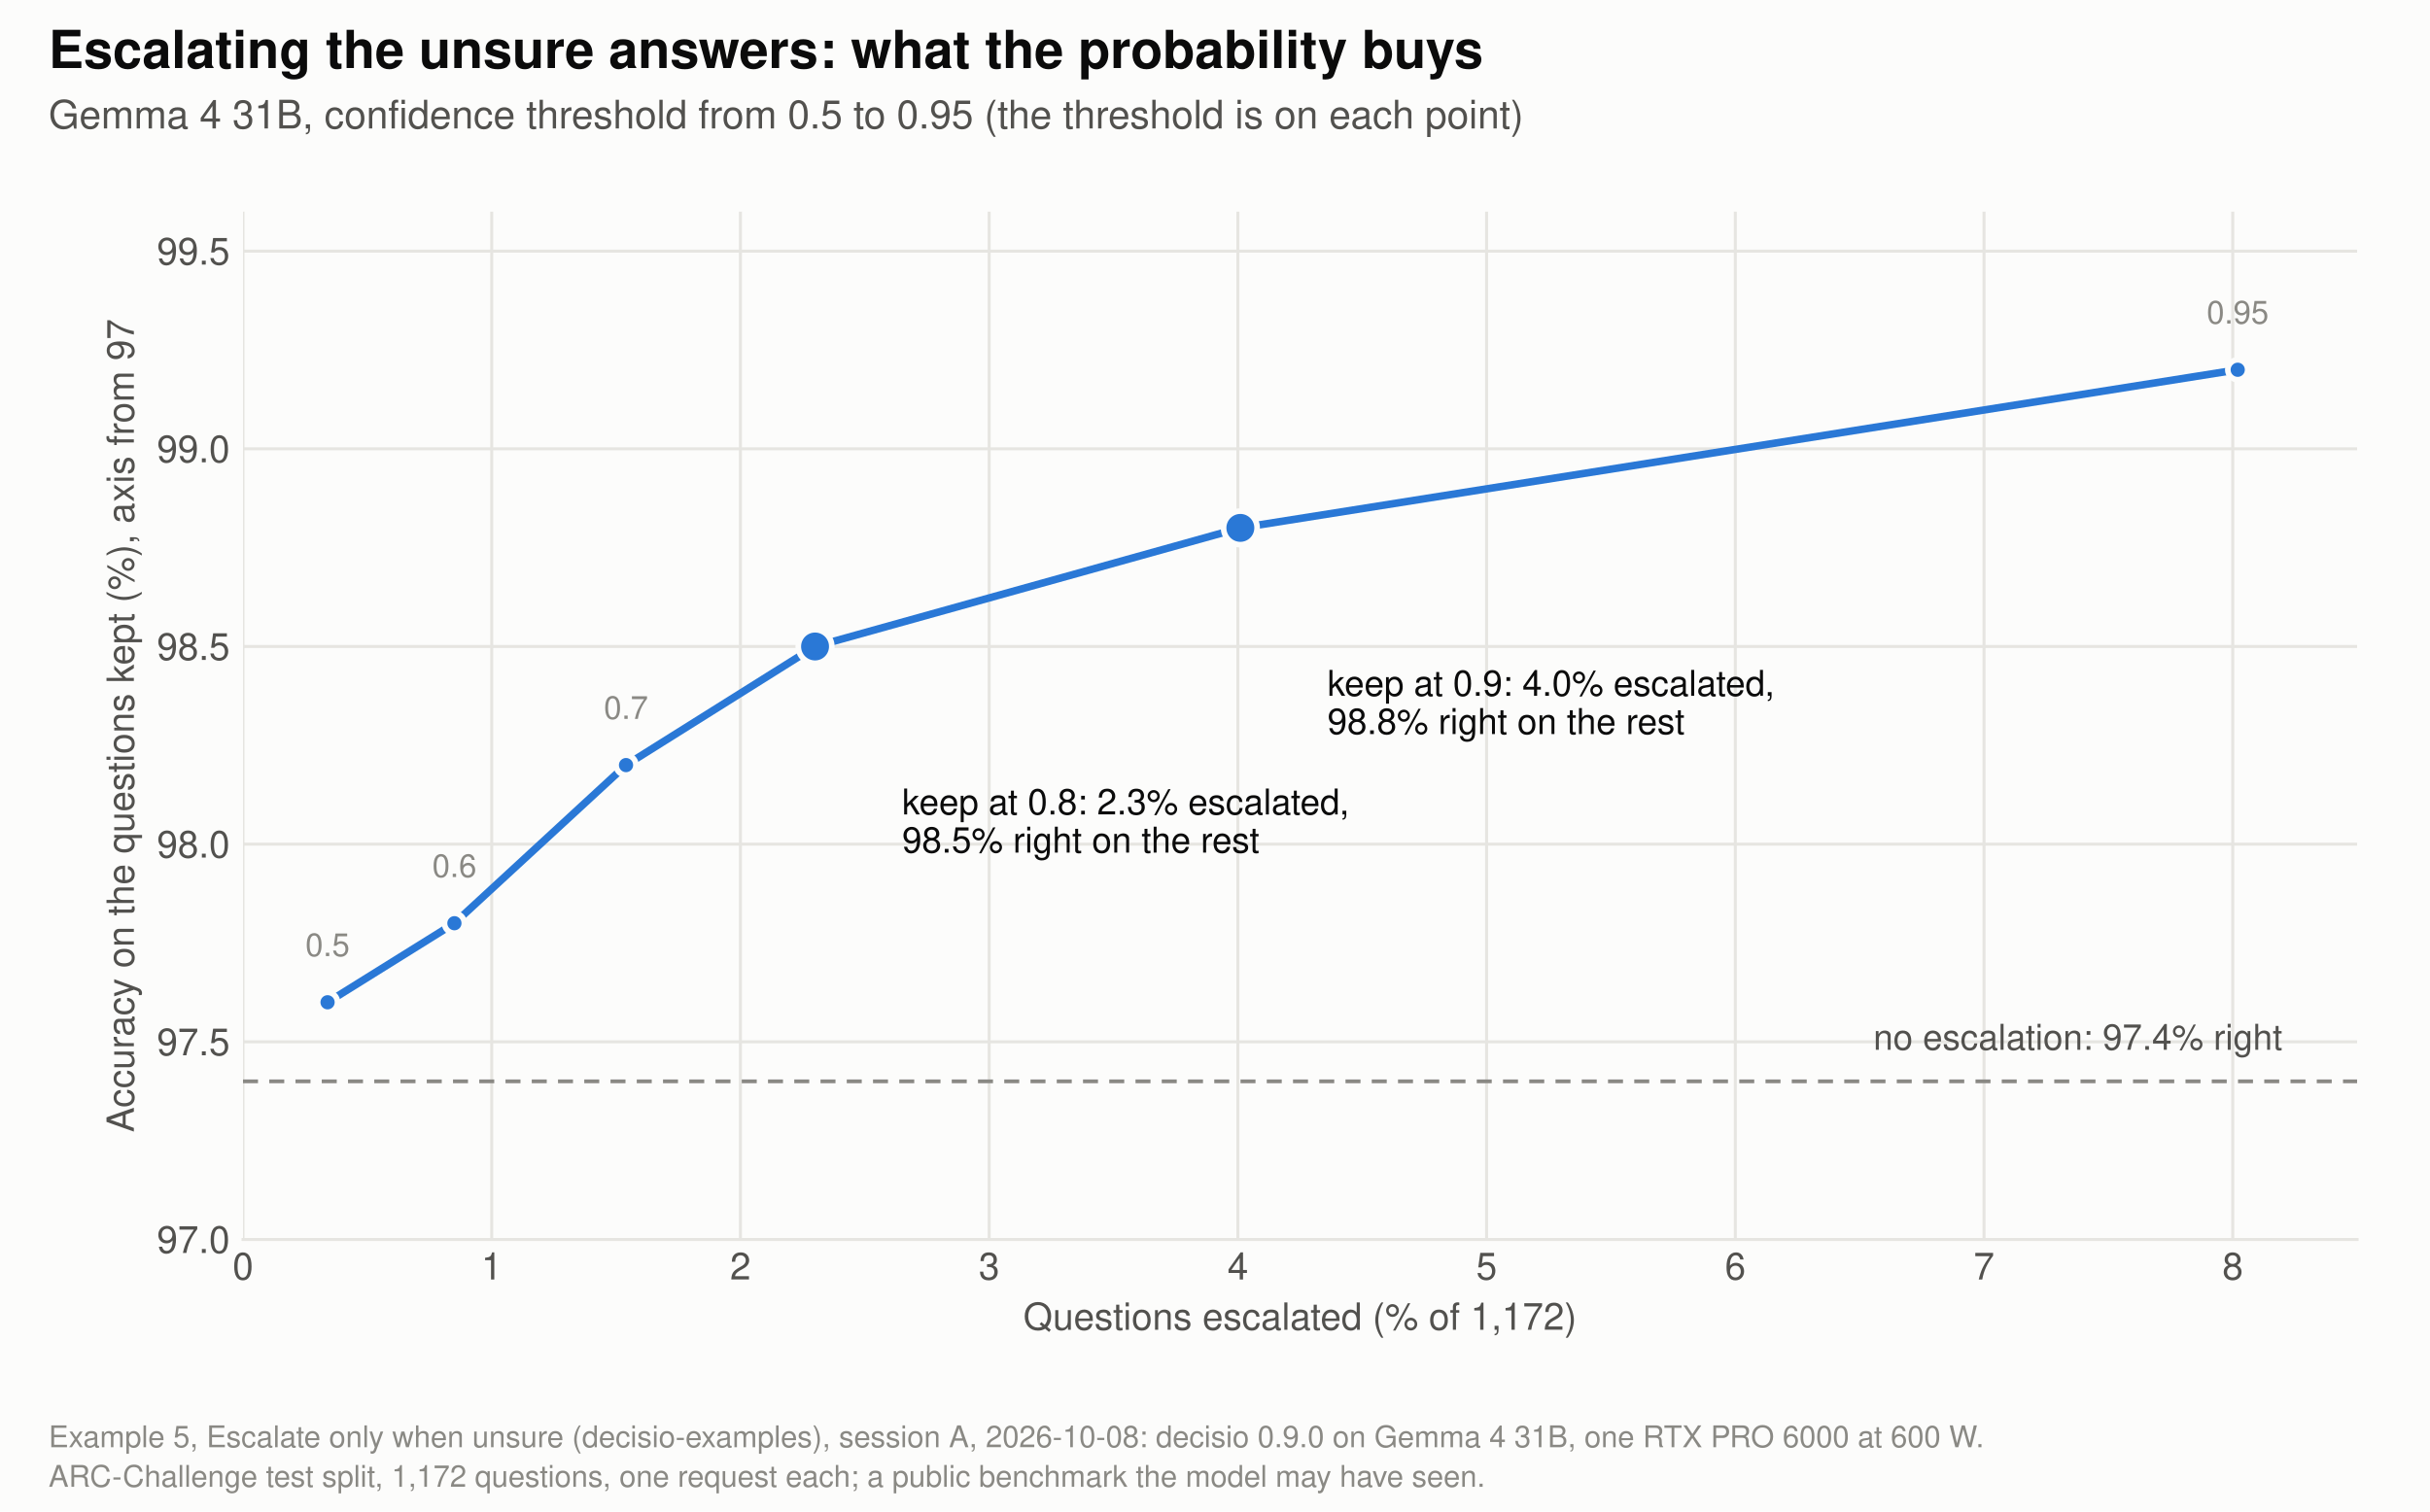
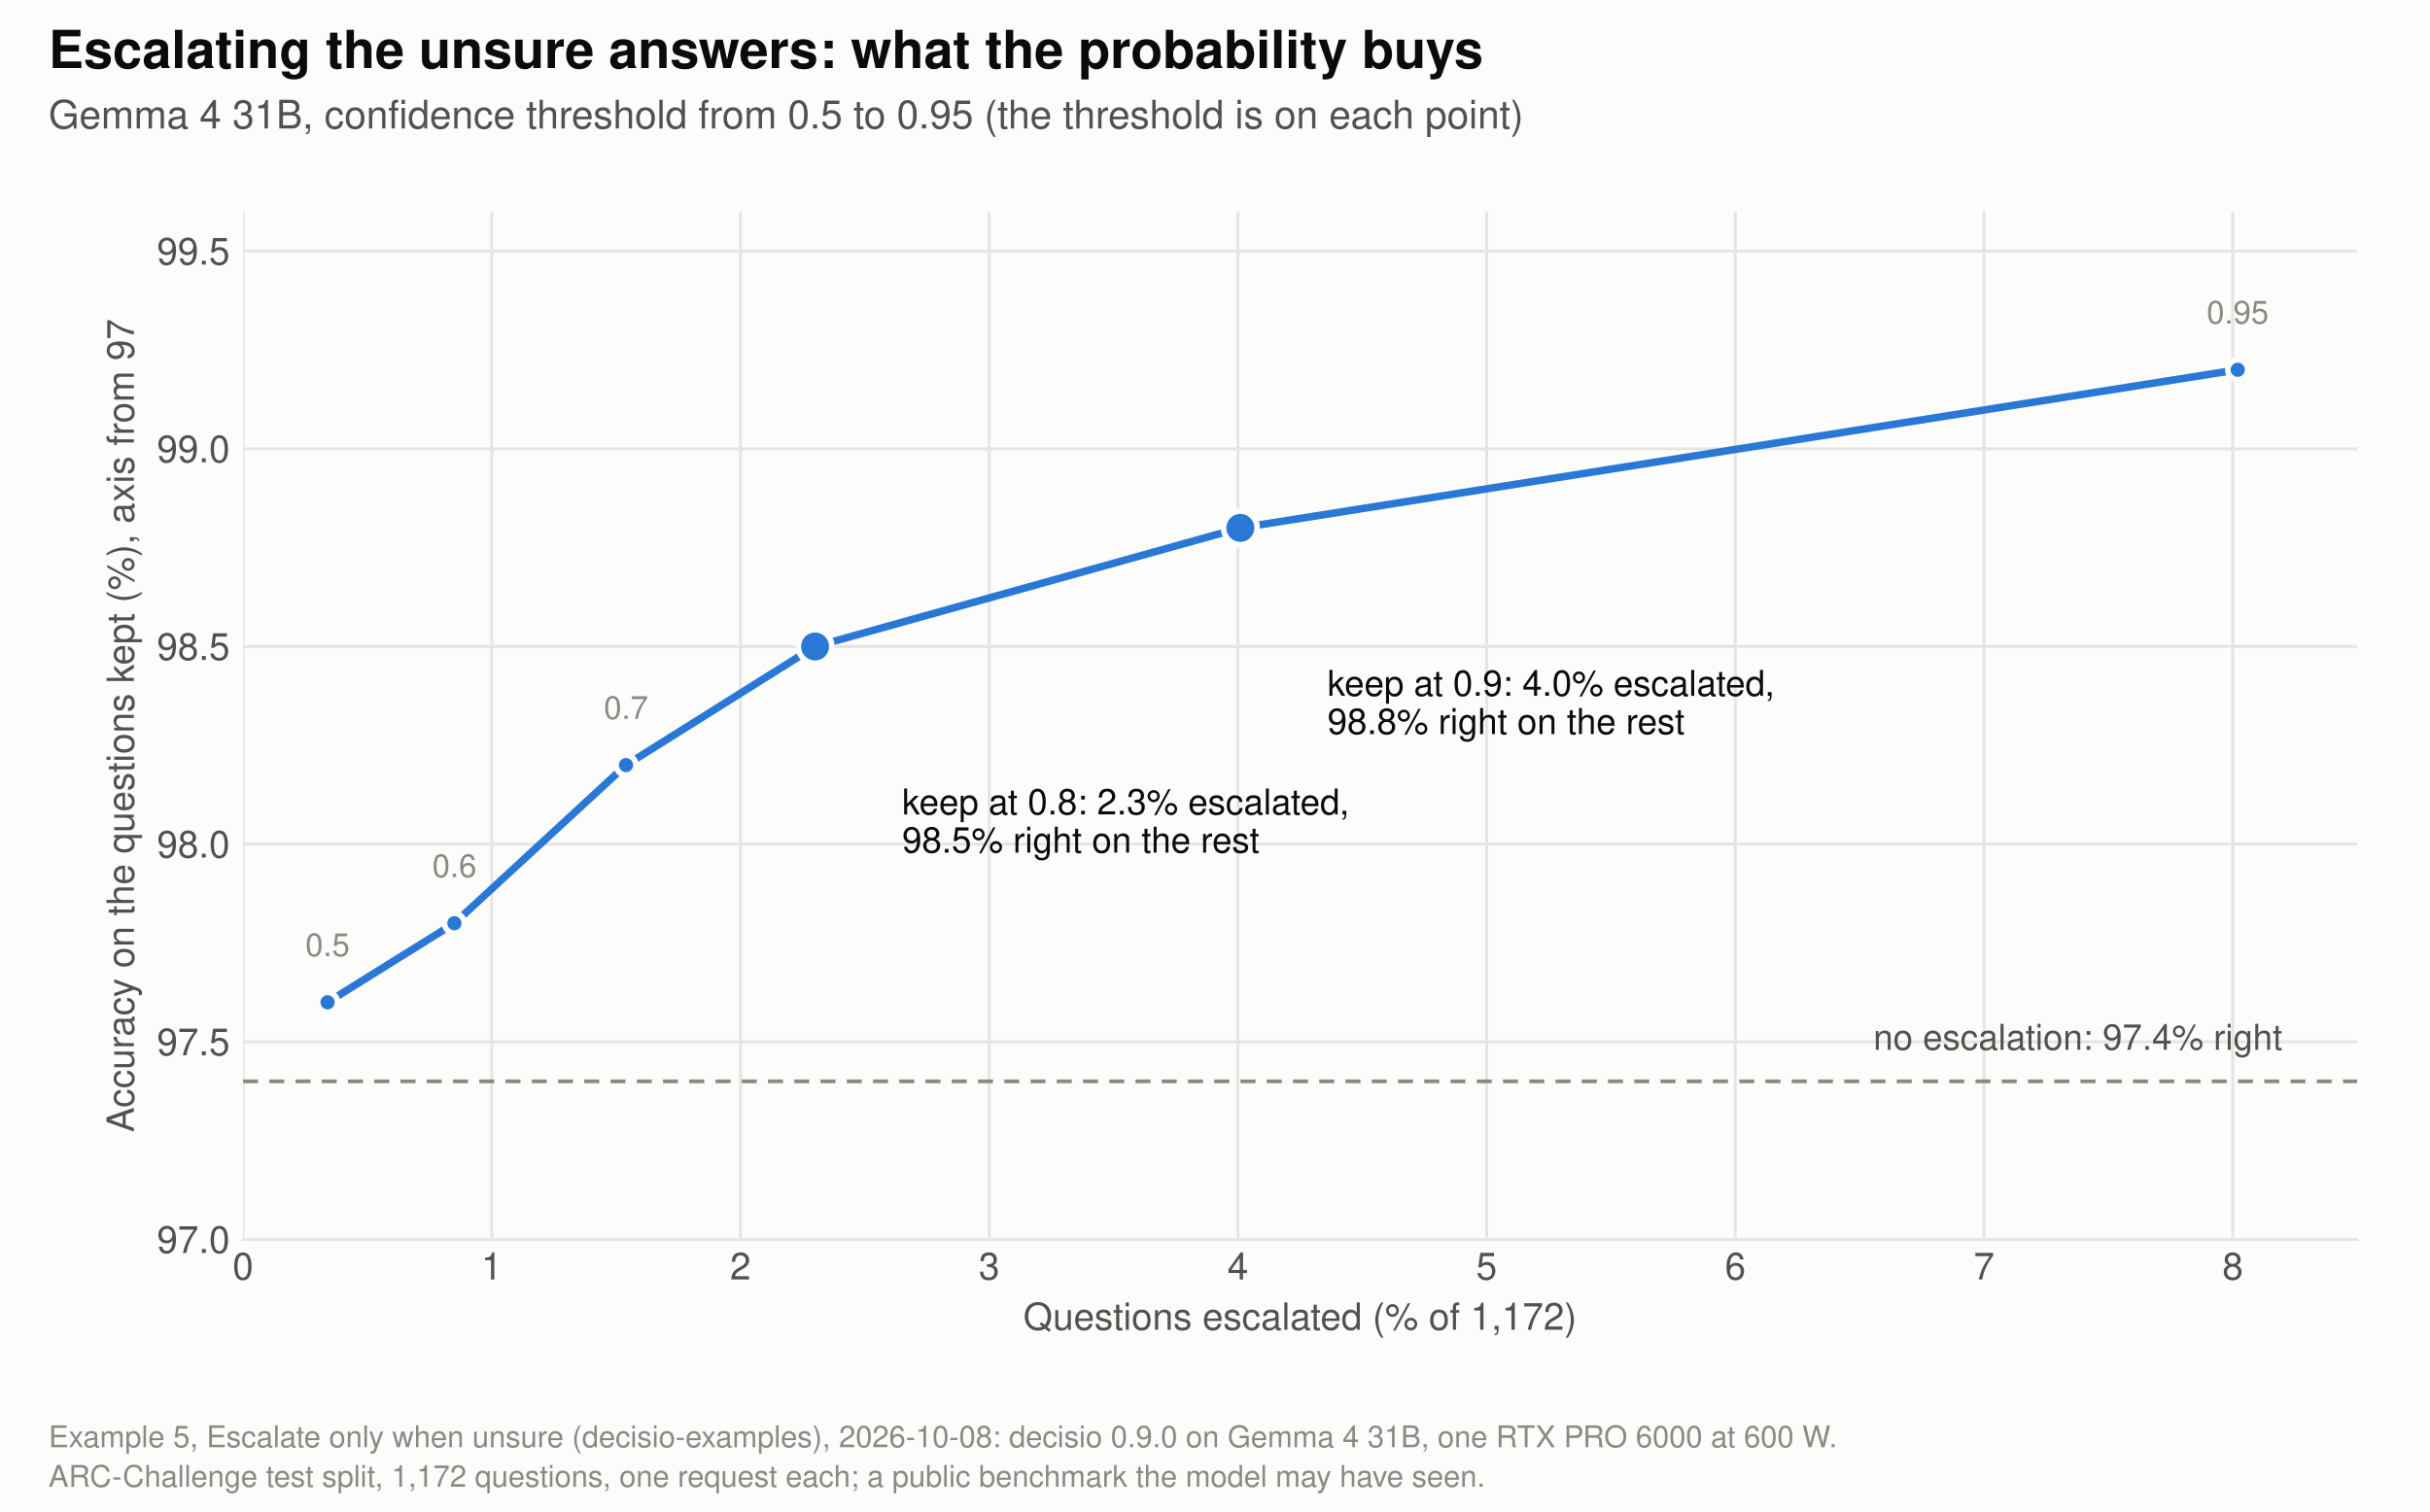
<svg xmlns="http://www.w3.org/2000/svg" xmlns:xlink="http://www.w3.org/1999/xlink" width="648pt" height="403.2pt" viewBox="0 0 648 403.2" version="1.1">
  <defs>
    <style type="text/css">*{stroke-linejoin: round; stroke-linecap: butt}</style>
  </defs>
  <g id="figure_1">
    <g id="patch_1">
      <path d="M 0 403.2  L 648 403.2  L 648 0  L 0 0  z " style="fill: #fcfcfb" />
    </g>
    <g id="axes_1">
      <g id="patch_2">
        <path d="M 64.8 330.624  L 628.56 330.624  L 628.56 56.448  L 64.8 56.448  z " style="fill: #fcfcfb" />
      </g>
      <g id="matplotlib.axis_1">
        <g id="xtick_1">
          <g id="line2d_1">
            <path d="M 64.8 330.624  L 64.8 56.448  " clip-path="url(#p1cf906e2a2)" style="fill: none; stroke: #e6e5e1; stroke-width: 0.8; stroke-linecap: square" />
          </g>
          <g id="line2d_2" />
          <g id="text_1">
            <text style="fill: #52514e; font: 10px 'Helvetica', 'Arial', 'DejaVu Sans'; text-anchor: middle" x="64.8" y="341.297" transform="rotate(-0 64.8 341.2974)">0</text>
          </g>
        </g>
        <g id="xtick_2">
          <g id="line2d_3">
            <path d="M 131.125 330.624  L 131.125 56.448  " clip-path="url(#p1cf906e2a2)" style="fill: none; stroke: #e6e5e1; stroke-width: 0.8; stroke-linecap: square" />
          </g>
          <g id="line2d_4" />
          <g id="text_2">
            <text style="fill: #52514e; font: 10px 'Helvetica', 'Arial', 'DejaVu Sans'; text-anchor: middle" x="131.125" y="341.297" transform="rotate(-0 131.1247 341.2974)">1</text>
          </g>
        </g>
        <g id="xtick_3">
          <g id="line2d_5">
            <path d="M 197.449 330.624  L 197.449 56.448  " clip-path="url(#p1cf906e2a2)" style="fill: none; stroke: #e6e5e1; stroke-width: 0.8; stroke-linecap: square" />
          </g>
          <g id="line2d_6" />
          <g id="text_3">
            <text style="fill: #52514e; font: 10px 'Helvetica', 'Arial', 'DejaVu Sans'; text-anchor: middle" x="197.449" y="341.297" transform="rotate(-0 197.4494 341.2974)">2</text>
          </g>
        </g>
        <g id="xtick_4">
          <g id="line2d_7">
            <path d="M 263.774 330.624  L 263.774 56.448  " clip-path="url(#p1cf906e2a2)" style="fill: none; stroke: #e6e5e1; stroke-width: 0.8; stroke-linecap: square" />
          </g>
          <g id="line2d_8" />
          <g id="text_4">
            <text style="fill: #52514e; font: 10px 'Helvetica', 'Arial', 'DejaVu Sans'; text-anchor: middle" x="263.774" y="341.297" transform="rotate(-0 263.7741 341.2974)">3</text>
          </g>
        </g>
        <g id="xtick_5">
          <g id="line2d_9">
            <path d="M 330.099 330.624  L 330.099 56.448  " clip-path="url(#p1cf906e2a2)" style="fill: none; stroke: #e6e5e1; stroke-width: 0.8; stroke-linecap: square" />
          </g>
          <g id="line2d_10" />
          <g id="text_5">
            <text style="fill: #52514e; font: 10px 'Helvetica', 'Arial', 'DejaVu Sans'; text-anchor: middle" x="330.099" y="341.297" transform="rotate(-0 330.0988 341.2974)">4</text>
          </g>
        </g>
        <g id="xtick_6">
          <g id="line2d_11">
            <path d="M 396.424 330.624  L 396.424 56.448  " clip-path="url(#p1cf906e2a2)" style="fill: none; stroke: #e6e5e1; stroke-width: 0.8; stroke-linecap: square" />
          </g>
          <g id="line2d_12" />
          <g id="text_6">
            <text style="fill: #52514e; font: 10px 'Helvetica', 'Arial', 'DejaVu Sans'; text-anchor: middle" x="396.424" y="341.297" transform="rotate(-0 396.4235 341.2974)">5</text>
          </g>
        </g>
        <g id="xtick_7">
          <g id="line2d_13">
            <path d="M 462.748 330.624  L 462.748 56.448  " clip-path="url(#p1cf906e2a2)" style="fill: none; stroke: #e6e5e1; stroke-width: 0.8; stroke-linecap: square" />
          </g>
          <g id="line2d_14" />
          <g id="text_7">
            <text style="fill: #52514e; font: 10px 'Helvetica', 'Arial', 'DejaVu Sans'; text-anchor: middle" x="462.748" y="341.297" transform="rotate(-0 462.7482 341.2974)">6</text>
          </g>
        </g>
        <g id="xtick_8">
          <g id="line2d_15">
            <path d="M 529.073 330.624  L 529.073 56.448  " clip-path="url(#p1cf906e2a2)" style="fill: none; stroke: #e6e5e1; stroke-width: 0.8; stroke-linecap: square" />
          </g>
          <g id="line2d_16" />
          <g id="text_8">
            <text style="fill: #52514e; font: 10px 'Helvetica', 'Arial', 'DejaVu Sans'; text-anchor: middle" x="529.073" y="341.297" transform="rotate(-0 529.0729 341.2974)">7</text>
          </g>
        </g>
        <g id="xtick_9">
          <g id="line2d_17">
            <path d="M 595.398 330.624  L 595.398 56.448  " clip-path="url(#p1cf906e2a2)" style="fill: none; stroke: #e6e5e1; stroke-width: 0.8; stroke-linecap: square" />
          </g>
          <g id="line2d_18" />
          <g id="text_9">
            <text style="fill: #52514e; font: 10px 'Helvetica', 'Arial', 'DejaVu Sans'; text-anchor: middle" x="595.398" y="341.297" transform="rotate(-0 595.3976 341.2974)">8</text>
          </g>
        </g>
        <g id="text_10">
          <text style="fill: #52514e; font: 10px 'Helvetica', 'Arial', 'DejaVu Sans'; text-anchor: middle" x="346.68" y="354.707" transform="rotate(-0 346.68 354.7068)">Questions escalated (% of 1,172)</text>
        </g>
      </g>
      <g id="matplotlib.axis_2">
        <g id="ytick_1">
          <g id="line2d_19">
            <path d="M 64.8 330.624  L 628.56 330.624  " clip-path="url(#p1cf906e2a2)" style="fill: none; stroke: #e6e5e1; stroke-width: 0.8; stroke-linecap: square" />
          </g>
          <g id="line2d_20" />
          <g id="text_11">
            <text style="fill: #52514e; font: 10px 'Helvetica', 'Arial', 'DejaVu Sans'; text-anchor: end" x="61.3" y="334.211" transform="rotate(-0 61.3 334.2107)">97.0</text>
          </g>
        </g>
        <g id="ytick_2">
          <g id="line2d_21">
            <path d="M 64.8 277.898  L 628.56 277.898  " clip-path="url(#p1cf906e2a2)" style="fill: none; stroke: #e6e5e1; stroke-width: 0.8; stroke-linecap: square" />
          </g>
          <g id="line2d_22" />
          <g id="text_12">
            <text style="fill: #52514e; font: 10px 'Helvetica', 'Arial', 'DejaVu Sans'; text-anchor: end" x="61.3" y="281.485" transform="rotate(-0 61.3 281.4846)">97.5</text>
          </g>
        </g>
        <g id="ytick_3">
          <g id="line2d_23">
            <path d="M 64.8 225.172  L 628.56 225.172  " clip-path="url(#p1cf906e2a2)" style="fill: none; stroke: #e6e5e1; stroke-width: 0.8; stroke-linecap: square" />
          </g>
          <g id="line2d_24" />
          <g id="text_13">
            <text style="fill: #52514e; font: 10px 'Helvetica', 'Arial', 'DejaVu Sans'; text-anchor: end" x="61.3" y="228.758" transform="rotate(-0 61.3 228.7584)">98.0</text>
          </g>
        </g>
        <g id="ytick_4">
          <g id="line2d_25">
            <path d="M 64.8 172.446  L 628.56 172.446  " clip-path="url(#p1cf906e2a2)" style="fill: none; stroke: #e6e5e1; stroke-width: 0.8; stroke-linecap: square" />
          </g>
          <g id="line2d_26" />
          <g id="text_14">
            <text style="fill: #52514e; font: 10px 'Helvetica', 'Arial', 'DejaVu Sans'; text-anchor: end" x="61.3" y="176.032" transform="rotate(-0 61.3 176.0323)">98.5</text>
          </g>
        </g>
        <g id="ytick_5">
          <g id="line2d_27">
            <path d="M 64.8 119.719  L 628.56 119.719  " clip-path="url(#p1cf906e2a2)" style="fill: none; stroke: #e6e5e1; stroke-width: 0.8; stroke-linecap: square" />
          </g>
          <g id="line2d_28" />
          <g id="text_15">
            <text style="fill: #52514e; font: 10px 'Helvetica', 'Arial', 'DejaVu Sans'; text-anchor: end" x="61.3" y="123.306" transform="rotate(-0 61.3 123.3061)">99.0</text>
          </g>
        </g>
        <g id="ytick_6">
          <g id="line2d_29">
            <path d="M 64.8 66.993  L 628.56 66.993  " clip-path="url(#p1cf906e2a2)" style="fill: none; stroke: #e6e5e1; stroke-width: 0.8; stroke-linecap: square" />
          </g>
          <g id="line2d_30" />
          <g id="text_16">
            <text style="fill: #52514e; font: 10px 'Helvetica', 'Arial', 'DejaVu Sans'; text-anchor: end" x="61.3" y="70.58" transform="rotate(-0 61.3 70.57995)">99.5</text>
          </g>
        </g>
        <g id="text_17">
          <text style="fill: #52514e; font: 10px 'Helvetica', 'Arial', 'DejaVu Sans'; text-anchor: middle" x="35.695" y="193.536" transform="rotate(-90 35.69531 193.536)">Accuracy on the questions kept (%), axis from 97</text>
        </g>
      </g>
      <g id="line2d_31">
        <path d="M 64.8 288.443  L 628.56 288.443  " clip-path="url(#p1cf906e2a2)" style="fill: none; stroke-dasharray: 4,3; stroke-dashoffset: 0; stroke: #8a8984" />
      </g>
      <g id="line2d_32">
        <path d="M 87.35 267.353  L 121.176 246.262  L 166.94 204.081  L 217.347 172.446  L 330.762 140.81  L 596.724 98.629  " clip-path="url(#p1cf906e2a2)" style="fill: none; stroke: #2a78d6; stroke-width: 2; stroke-linecap: square" />
      </g>
      <g id="patch_3">
        <path d="M 64.8 330.624  L 628.56 330.624  " style="fill: none; stroke: #e6e5e1; stroke-width: 0.8; stroke-linejoin: miter; stroke-linecap: square" />
      </g>
      <g id="text_18">
        <text style="fill: #52514e; font: 9.5px 'Helvetica', 'Arial', 'DejaVu Sans'; text-anchor: end" x="608.663" y="280.014" transform="rotate(-0 608.6626 280.0141)">no escalation: 97.4% right</text>
      </g>
      <g id="PathCollection_1">
        <defs>
          <path id="m659950c8c6" d="M 0 2.646  C 0.702 2.646 1.375 2.367 1.871 1.871  C 2.367 1.375 2.646 0.702 2.646 0  C 2.646 -0.702 2.367 -1.375 1.871 -1.871  C 1.375 -2.367 0.702 -2.646 0 -2.646  C -0.702 -2.646 -1.375 -2.367 -1.871 -1.871  C -2.367 -1.375 -2.646 -0.702 -2.646 0  C -2.646 0.702 -2.367 1.375 -1.871 1.871  C -1.375 2.367 -0.702 2.646 0 2.646  z " style="stroke: #fcfcfb; stroke-width: 1.5" />
        </defs>
        <g clip-path="url(#p1cf906e2a2)">
          <use xlink:href="#m659950c8c6" x="87.35" y="267.353" style="fill: #2a78d6; stroke: #fcfcfb; stroke-width: 1.5" />
        </g>
      </g>
      <g id="text_19">
        <text style="fill: #8a8984; font: 8.5px 'Helvetica', 'Arial', 'DejaVu Sans'; text-anchor: middle" x="87.35" y="255.036" transform="rotate(-0 87.3504 255.0357)">0.5</text>
      </g>
      <g id="PathCollection_2">
        <g clip-path="url(#p1cf906e2a2)">
          <use xlink:href="#m659950c8c6" x="121.176" y="246.262" style="fill: #2a78d6; stroke: #fcfcfb; stroke-width: 1.5" />
        </g>
      </g>
      <g id="text_20">
        <text style="fill: #8a8984; font: 8.5px 'Helvetica', 'Arial', 'DejaVu Sans'; text-anchor: middle" x="121.176" y="233.945" transform="rotate(-0 121.176 233.9452)">0.6</text>
      </g>
      <g id="PathCollection_3">
        <g clip-path="url(#p1cf906e2a2)">
          <use xlink:href="#m659950c8c6" x="166.94" y="204.081" style="fill: #2a78d6; stroke: #fcfcfb; stroke-width: 1.5" />
        </g>
      </g>
      <g id="text_21">
        <text style="fill: #8a8984; font: 8.5px 'Helvetica', 'Arial', 'DejaVu Sans'; text-anchor: middle" x="166.94" y="191.764" transform="rotate(-0 166.94 191.7643)">0.7</text>
      </g>
      <g id="PathCollection_4">
        <defs>
          <path id="m191e0b72c2" d="M 0 4.472  C 1.186 4.472 2.324 4.001 3.162 3.162  C 4.001 2.324 4.472 1.186 4.472 0  C 4.472 -1.186 4.001 -2.324 3.162 -3.162  C 2.324 -4.001 1.186 -4.472 0 -4.472  C -1.186 -4.472 -2.324 -4.001 -3.162 -3.162  C -4.001 -2.324 -4.472 -1.186 -4.472 0  C -4.472 1.186 -4.001 2.324 -3.162 3.162  C -2.324 4.001 -1.186 4.472 0 4.472  z " style="stroke: #fcfcfb; stroke-width: 1.5" />
        </defs>
        <g clip-path="url(#p1cf906e2a2)">
          <use xlink:href="#m191e0b72c2" x="217.347" y="172.446" style="fill: #2a78d6; stroke: #fcfcfb; stroke-width: 1.5" />
        </g>
      </g>
      <g id="text_22">
        <text style="fill: #0b0b0b; font: 9.5px 'Helvetica', 'Arial', 'DejaVu Sans'" transform="translate(240.5605 217.2454)">keep at 0.8: 2.3% escalated,</text>
        <text style="fill: #0b0b0b; font: 9.5px 'Helvetica', 'Arial', 'DejaVu Sans'" transform="translate(240.5605 227.43)">98.5% right on the rest</text>
      </g>
      <g id="PathCollection_5">
        <g clip-path="url(#p1cf906e2a2)">
          <use xlink:href="#m191e0b72c2" x="330.762" y="140.81" style="fill: #2a78d6; stroke: #fcfcfb; stroke-width: 1.5" />
        </g>
      </g>
      <g id="text_23">
        <text style="fill: #0b0b0b; font: 9.5px 'Helvetica', 'Arial', 'DejaVu Sans'" transform="translate(353.9757 185.6097)">keep at 0.9: 4.0% escalated,</text>
        <text style="fill: #0b0b0b; font: 9.5px 'Helvetica', 'Arial', 'DejaVu Sans'" transform="translate(353.9757 195.7943)">98.8% right on the rest</text>
      </g>
      <g id="PathCollection_6">
        <g clip-path="url(#p1cf906e2a2)">
          <use xlink:href="#m659950c8c6" x="596.724" y="98.629" style="fill: #2a78d6; stroke: #fcfcfb; stroke-width: 1.5" />
        </g>
      </g>
      <g id="text_24">
        <text style="fill: #8a8984; font: 8.5px 'Helvetica', 'Arial', 'DejaVu Sans'; text-anchor: middle" x="596.724" y="86.312" transform="rotate(-0 596.7241 86.31197)">0.95</text>
      </g>
    </g>
    <g id="text_25">
      <text style="fill: #0b0b0b; font: 700 14px 'Helvetica', 'Arial', 'DejaVu Sans'; text-anchor: start" x="12.96" y="18.144" transform="rotate(-0 12.96 18.144)">Escalating the unsure answers: what the probability buys</text>
    </g>
    <g id="text_26">
      <text style="fill: #52514e; font: 10.5px 'Helvetica', 'Arial', 'DejaVu Sans'; text-anchor: start" x="12.96" y="34.272" transform="rotate(-0 12.96 34.272)">Gemma 4 31B, confidence threshold from 0.5 to 0.95 (the threshold is on each point)</text>
    </g>
    <g id="text_27">
-       <text style="fill: #8a8984; font: 8px 'Helvetica', 'Arial', 'DejaVu Sans'" transform="translate(12.96 386.0341)">Example 5, Escalate only when unsure (decisio-examples), session A, 2026-10-08: decisio 0.9.0 on Gemma 4 31B, one RTX PRO 6000 at 600 W.</text>
+       <text style="fill: #8a8984; font: 8px 'Helvetica', 'Arial', 'DejaVu Sans'" transform="translate(12.96 386.0341)">Example 5, Escalate only when unsure (decisio-examples), 2026-10-08: decisio 0.9.0 on Gemma 4 31B, one RTX PRO 6000 at 600 W.</text>
      <text style="fill: #8a8984; font: 8px 'Helvetica', 'Arial', 'DejaVu Sans'" transform="translate(12.96 396.5916)">ARC-Challenge test split, 1,172 questions, one request each; a public benchmark the model may have seen.</text>
    </g>
  </g>
  <defs>
    <clipPath id="p1cf906e2a2">
      <rect x="64.8" y="56.448" width="563.76" height="274.176" />
    </clipPath>
  </defs>
</svg>
